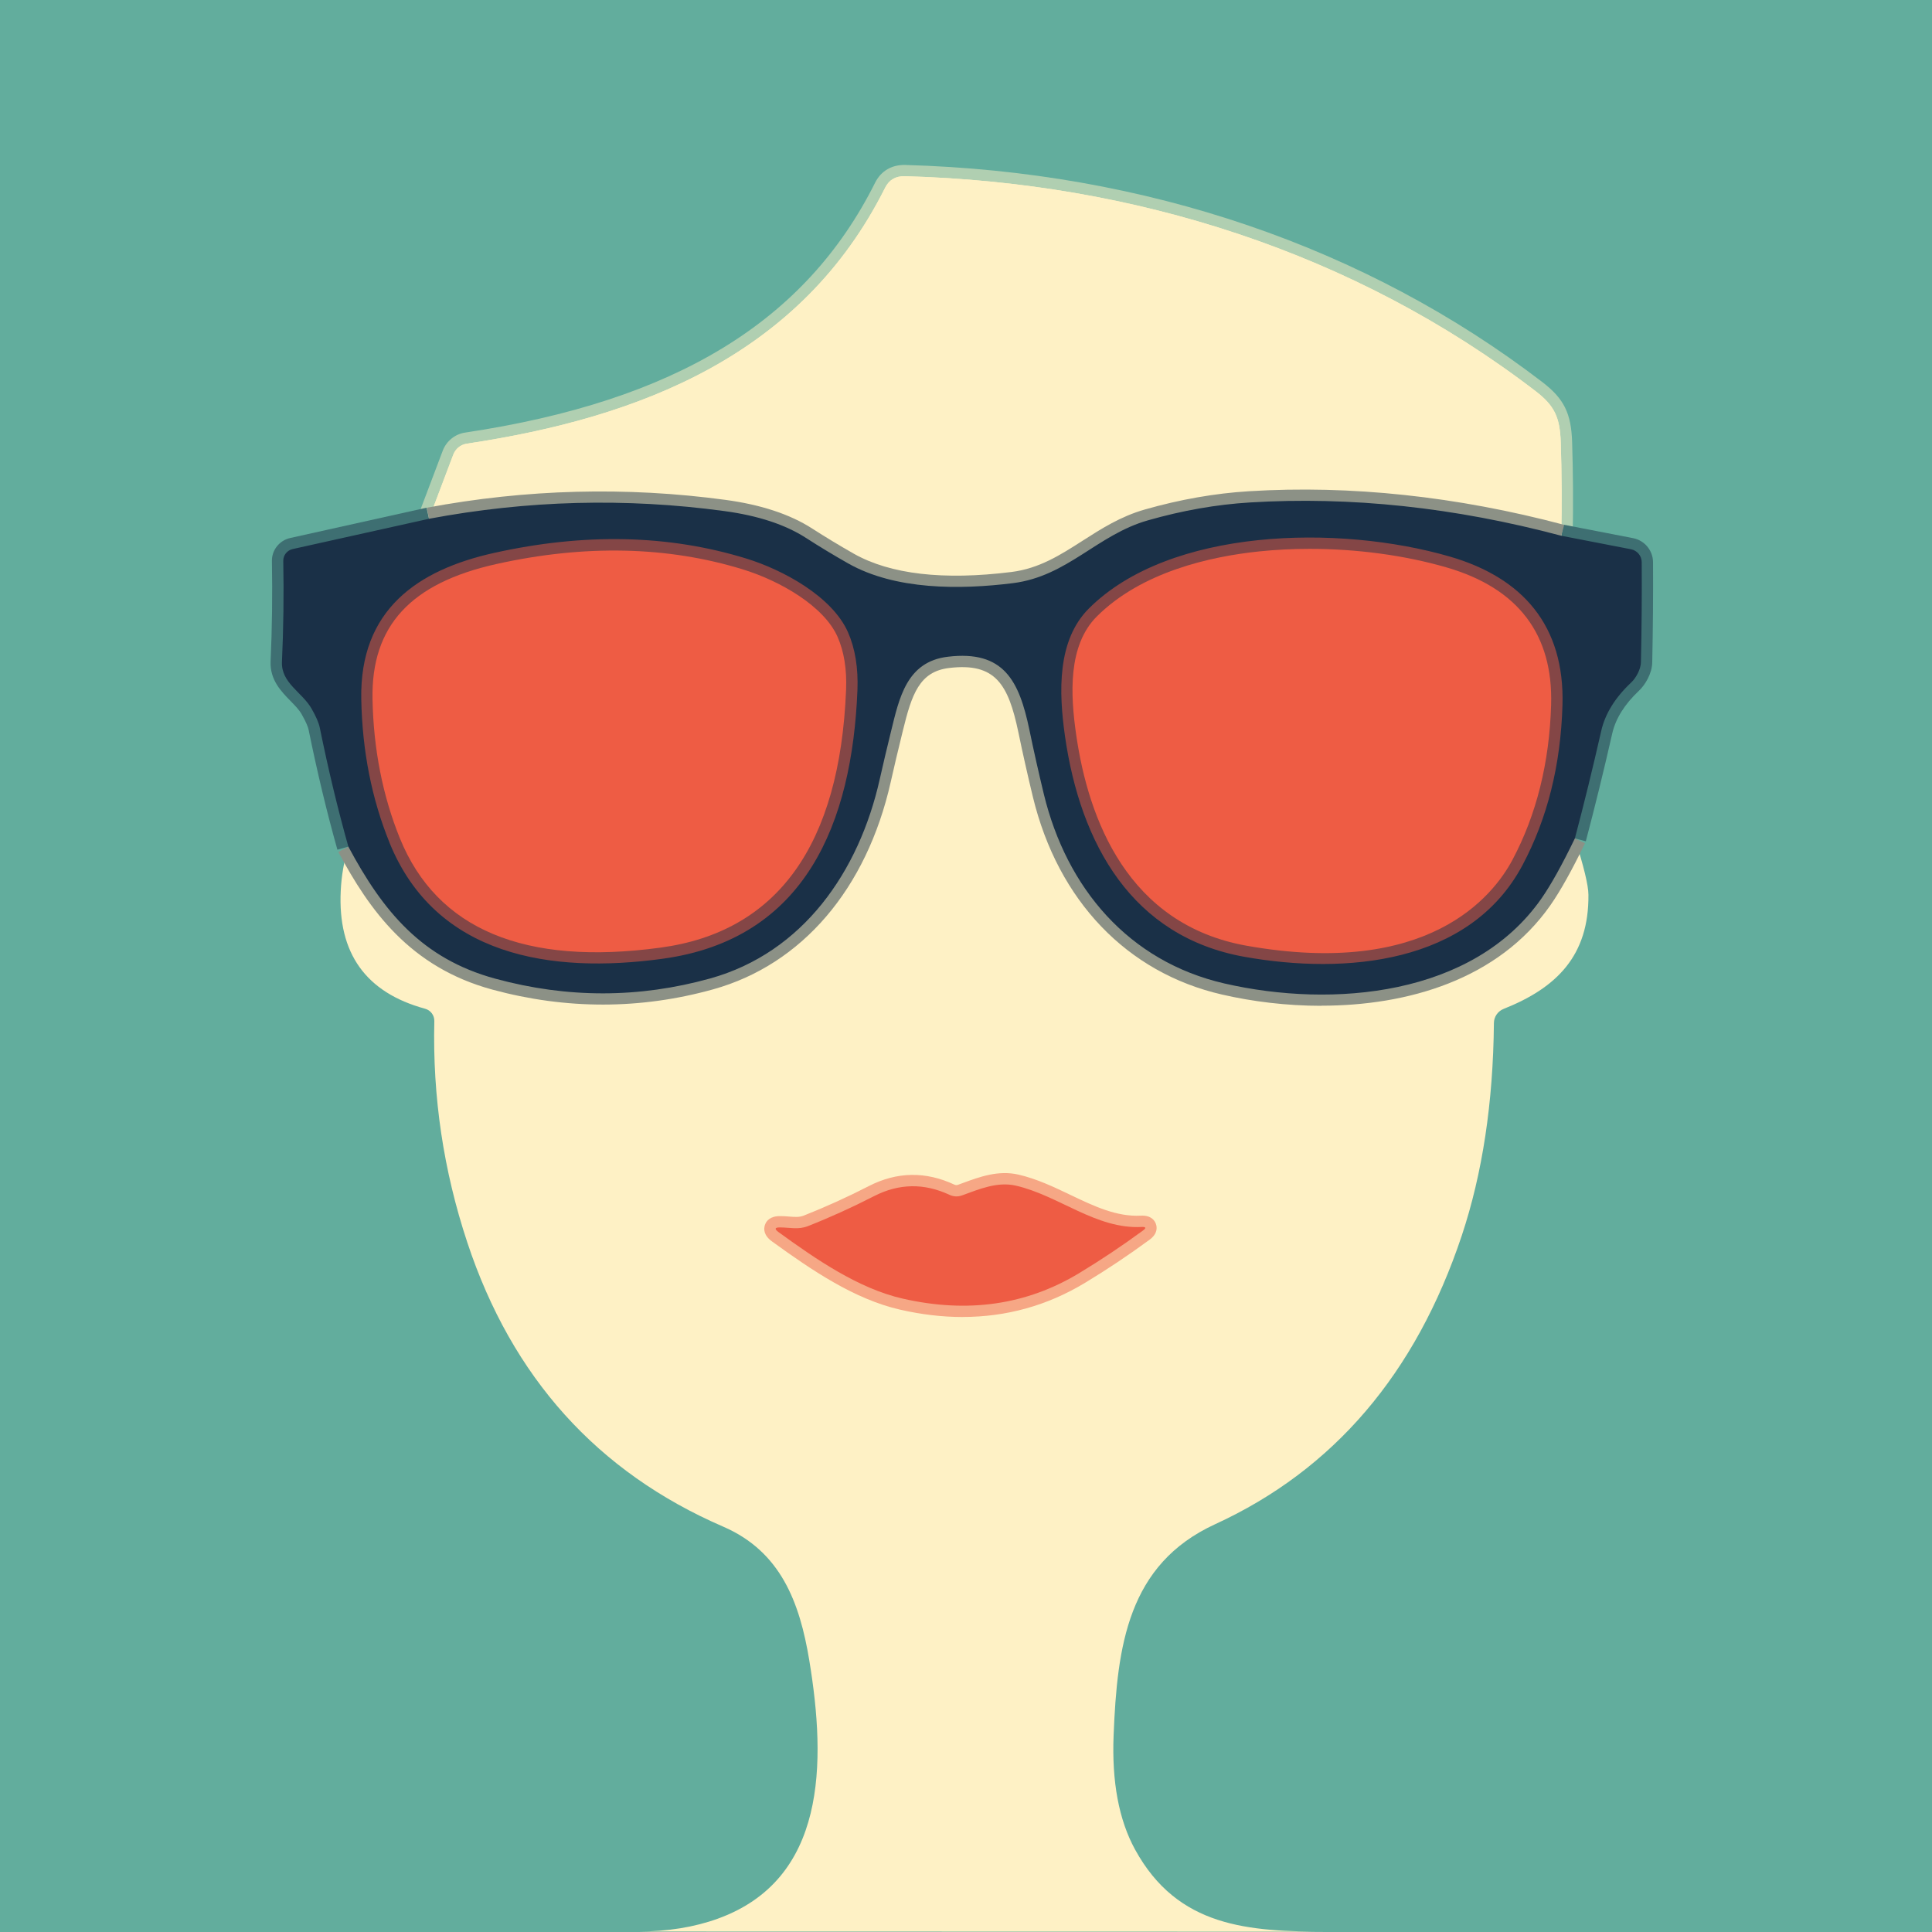
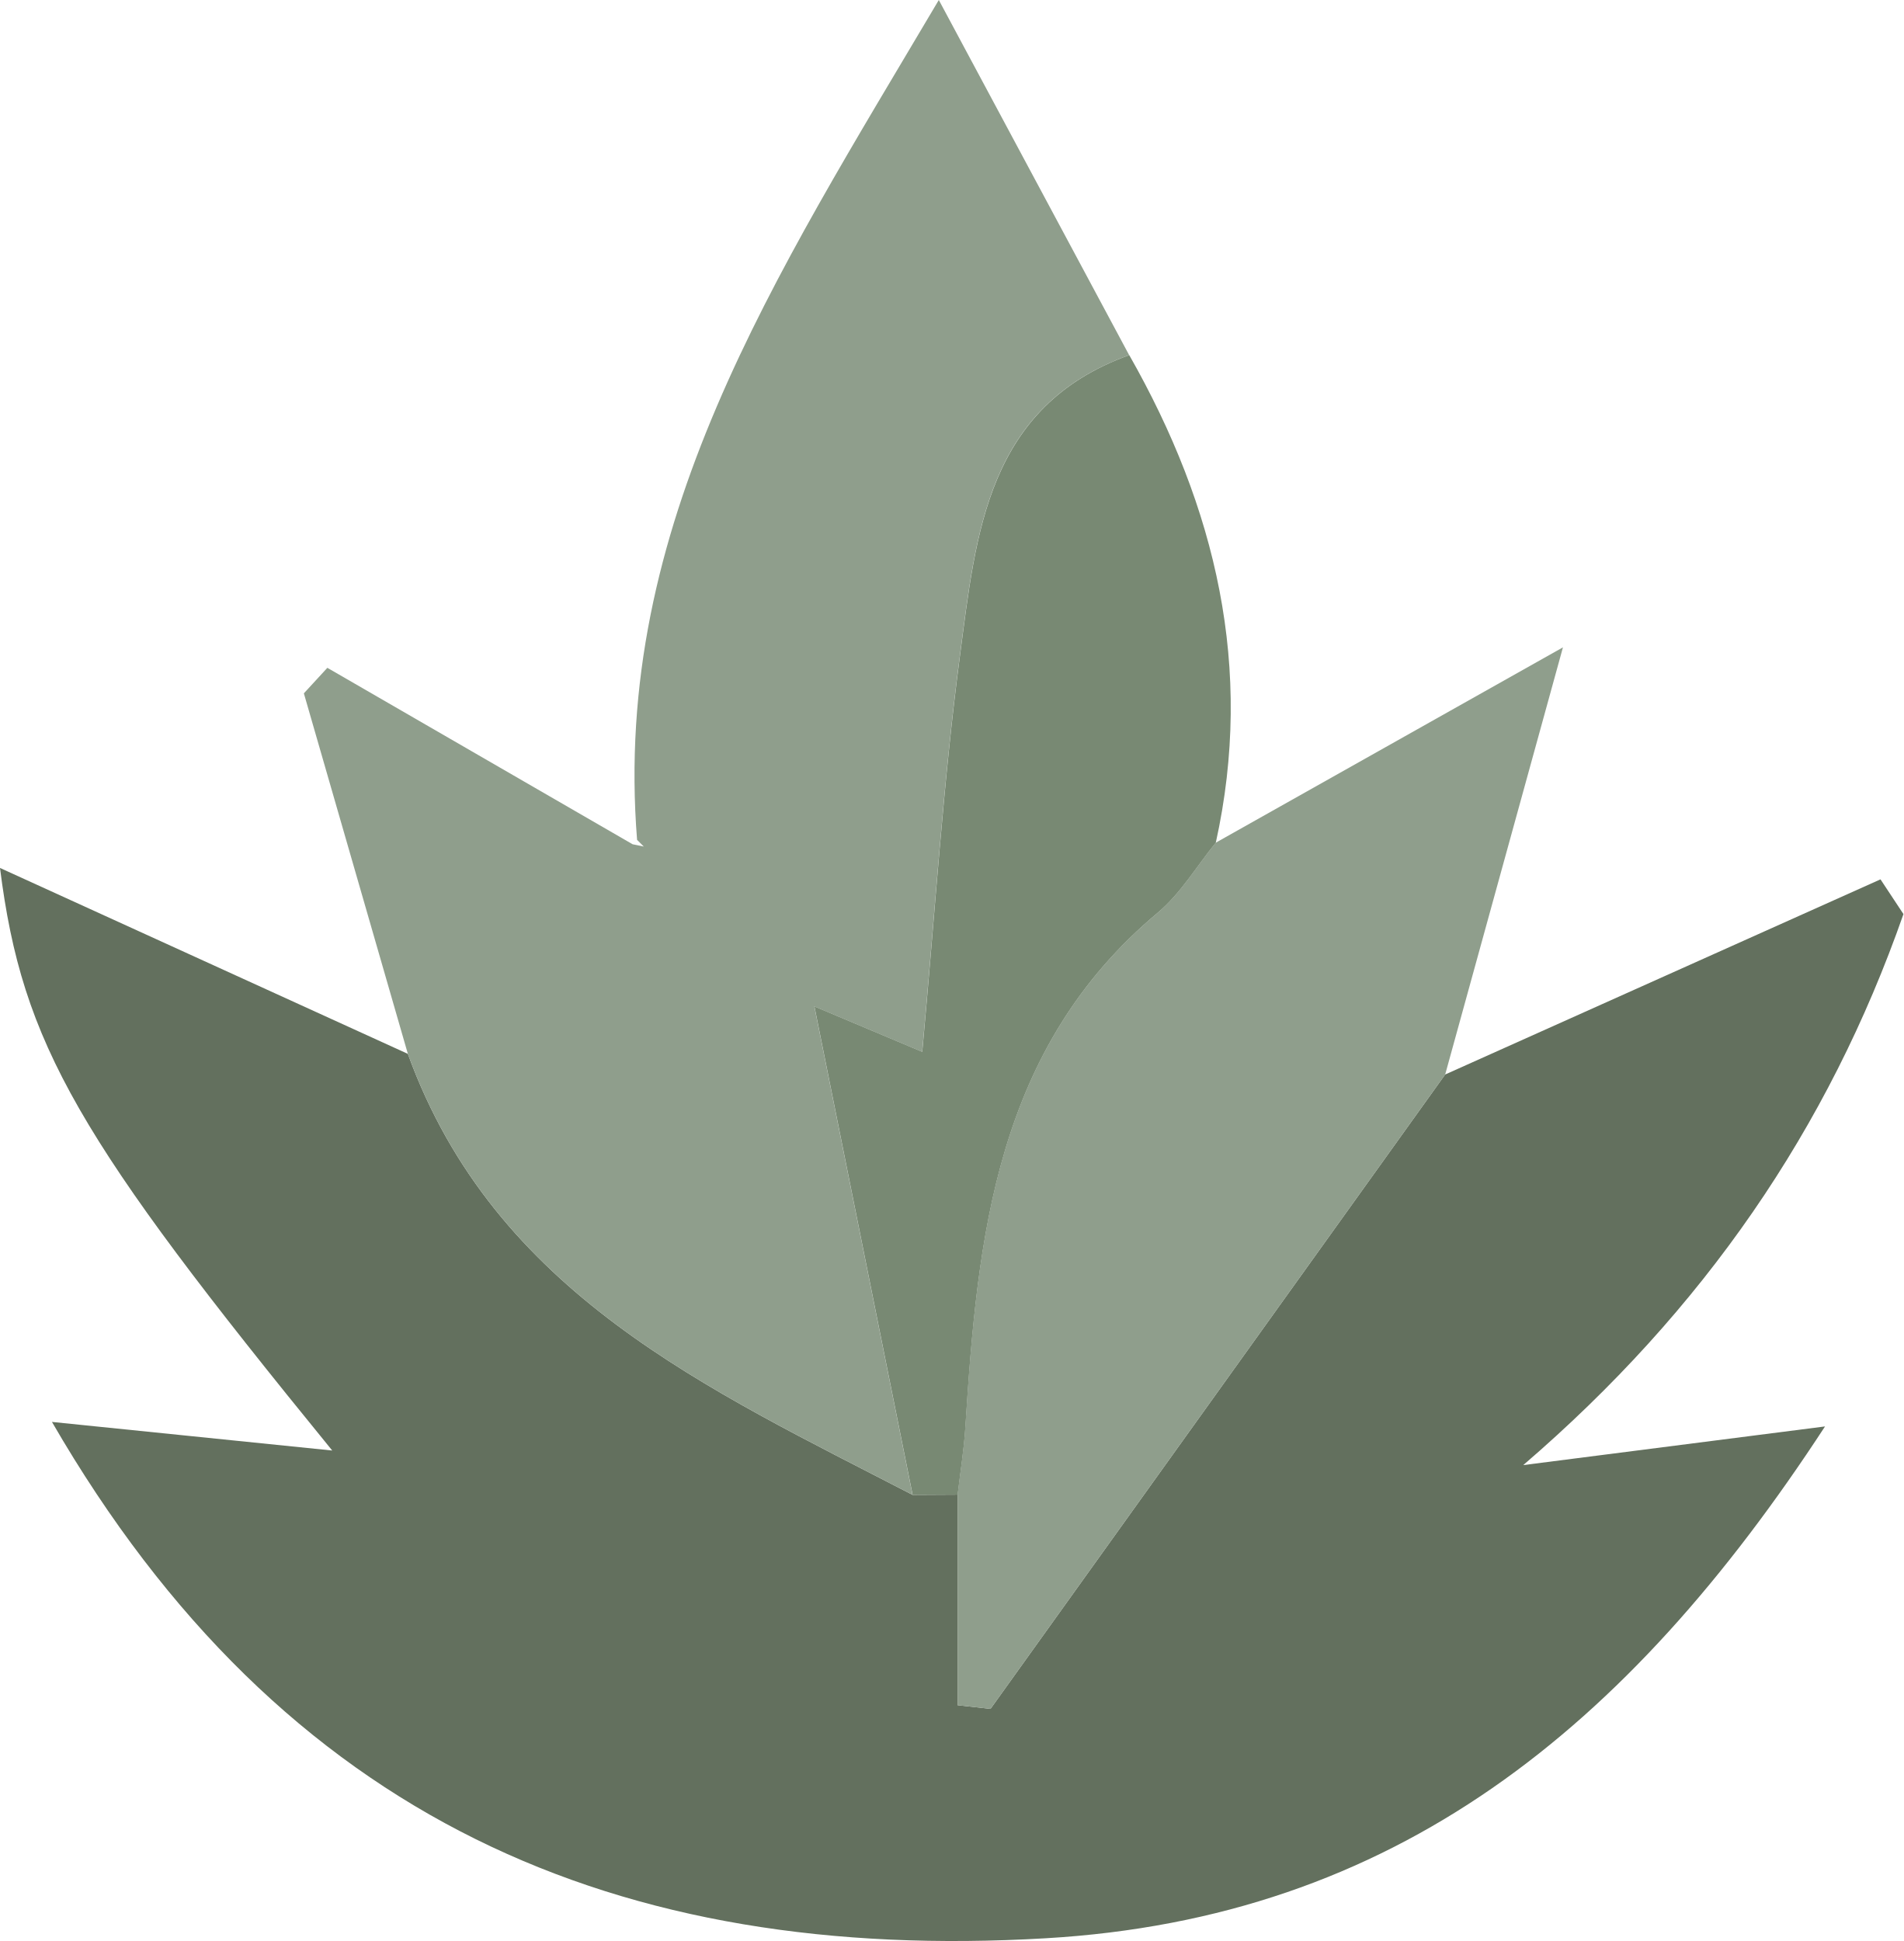
- <svg xmlns="http://www.w3.org/2000/svg" id="b" data-name="Layer 2" viewBox="0 0 512 512">
-   <g id="c" data-name="bg">
-     <rect width="512" height="512" style="fill: #62ad9d;" />
-   </g>
-   <g id="d" data-name="skin outline">
-     <path d="m416.76,142.04l-6-.12c.16-8.37.11-16.63-.14-24.56-.18-5.83-1.26-8.05-5.48-11.3-45.84-35.14-103.03-54.63-165.38-56.35-1.47-.04-2.05.5-2.49,1.39-19.37,38.73-55.32,60.8-113.12,69.47-.54.08-1,.46-1.21.99l-6.43,17-5.61-2.12,6.44-17.02c.98-2.55,3.24-4.38,5.92-4.78,55.71-8.35,90.23-29.39,108.65-66.22,1.57-3.13,4.43-4.8,8.03-4.7,63.62,1.76,122.02,21.67,168.87,57.59,5.68,4.38,7.58,8.24,7.82,15.87.26,8.03.31,16.4.15,24.87Z" style="fill: #b0cfb1;" />
-   </g>
-   <g id="e" data-name="skin">
-     <path d="m82.54,187.78c1.2,2.1,1.93,3.78,2.19,5.05,2.28,11.19,4.8,21.71,7.58,31.55-1.16,3.89-1.83,7.79-2.01,11.7-.81,16.53,6.63,26.95,22.34,31.24,1.49.4,2.51,1.77,2.46,3.31-.48,20.05,2.43,39.6,8.74,58.63,11.84,35.77,34.45,60.88,67.82,75.32,15.26,6.6,20.27,20.08,22.81,35.44,4.51,27.29,4.51,58.03-24.22,68.44-6.24,2.26-13.26,3.4-21.08,3.42l182.76.04c-21.1-.04-39.81-1.1-51.14-21.8-4.28-7.83-6.17-17.92-5.67-30.29.95-23.56,3.73-45.26,26.91-55.9,31.39-14.41,53.17-39.91,65.36-76.5,5.48-16.48,8.32-35.25,8.51-56.31.01-1.65,1.03-3.13,2.57-3.75,14.14-5.61,22.63-14.18,22.48-30.25-.01-2.46-1.21-7.44-3.6-14.95,2.42-9.14,4.75-18.65,7-28.55,1.04-4.51,3.67-8.76,7.91-12.75,1.33-1.24,2.55-3.56,2.59-5.34.19-9.04.26-17.89.21-26.56,0-1.66-1.2-3.09-2.84-3.42l-18.47-3.58c.17-8.45.12-16.69-.14-24.72-.21-6.69-1.68-9.75-6.65-13.58-48.07-36.85-106.39-55.3-167.13-56.97-2.46-.07-4.21.95-5.26,3.04-22.17,44.32-64.76,60.93-110.88,67.84-1.61.24-2.97,1.34-3.56,2.88l-6.44,17.02-36.15,8.03c-1.47.32-2.51,1.63-2.48,3.13.17,9.04.05,17.96-.35,26.75-.25,5.61,5.34,8.05,7.83,12.38Z" style="fill: #fef1c5;" />
-     <path d="m413.76,141.98c-28.25-7.52-55.77-10.46-82.56-8.82-8.83.54-17.83,2.12-27,4.74-13.46,3.83-21.28,14.82-35.75,16.64-14.1,1.76-31.18,1.84-43.66-5.22-3.82-2.17-7.56-4.42-11.2-6.77-5.48-3.53-12.7-5.91-21.68-7.12-26.07-3.53-52.14-2.85-78.21,2.05l6.44-17.02c.59-1.53,1.95-2.63,3.56-2.88,46.13-6.91,88.71-23.52,110.88-67.84,1.05-2.1,2.8-3.11,5.26-3.04,60.74,1.68,119.06,20.12,167.13,56.97,4.97,3.83,6.44,6.89,6.65,13.58.26,8.03.31,16.27.14,24.72Z" style="fill: #fef1c5;" />
-   </g>
-   <g id="f" data-name="lips outline">
-     <path d="m255.11,349.02c-5.37,0-10.91-.65-16.58-1.95-12.09-2.75-23.39-10.44-33.93-18.07-2.23-1.62-2.25-3.27-1.89-4.37.37-1.1,1.4-2.39,4.14-2.35.79,0,1.54.06,2.26.12,1.56.12,2.69.21,3.88-.25,5.76-2.27,11.58-4.91,17.28-7.84,7.44-3.81,15.06-3.93,22.68-.36.29.13.62.15.91.04l1.34-.49c4.39-1.62,9.37-3.44,14.69-2.22,4.88,1.12,9.4,3.29,13.78,5.38,6.29,3,12.23,5.84,18.7,5.5,2.73-.12,3.65,1.32,3.96,2.2.31.88.5,2.59-1.7,4.19-5.54,4.07-11.28,7.91-17.05,11.39-9.97,6.04-20.85,9.07-32.46,9.07Zm-41.32-20.84c8.36,5.79,17.12,11.01,26.07,13.05,16.39,3.75,31.4,1.59,44.61-6.41,3.74-2.26,7.47-4.67,11.15-7.21-5.14-1.04-9.89-3.31-14.54-5.53-4.27-2.04-8.31-3.97-12.54-4.94-3.59-.82-7.32.55-11.27,2l-1.38.5c-1.79.64-3.73.56-5.46-.24h-.02c-5.93-2.79-11.62-2.71-17.4.26-5.88,3.02-11.88,5.75-17.85,8.09-.47.18-.92.32-1.37.43Z" style="fill: #f6a785;" />
-   </g>
-   <g id="g" data-name="lips">
-     <path d="m254.87,316.82c4.6-1.66,9.4-3.75,14.35-2.61,11.41,2.63,21.26,11.57,33.31,10.95,1.19-.06,1.3.27.33.97-5.51,4.04-11.12,7.79-16.83,11.24-13.97,8.46-29.58,10.72-46.83,6.77-11.74-2.67-23.06-10.5-32.83-17.58-1.21-.88-1.07-1.31.43-1.28,2.57.02,4.74.64,7.27-.33,5.89-2.32,11.75-4.98,17.58-7.97,6.6-3.38,13.28-3.48,20.04-.31,1.01.46,2.15.52,3.19.14Z" style="fill: #ee5c44;" />
-   </g>
-   <g id="h" data-name="lenses">
-     <path d="m103.22,223.32c-4.73-11.65-7.23-24.33-7.49-38.05-.43-23.64,14.89-34.22,35.19-38.73,24.01-5.34,46.3-4.84,66.85,1.49,9.75,3,22.77,10.06,26.95,19.54,1.9,4.33,2.74,9.45,2.5,15.34-1.41,35.05-13.64,66.04-51.76,71.2-29.4,4-59.98-.62-72.25-30.78Z" style="fill: #ee5c44;" />
-     <path d="m288.59,161.22c21.41-21.32,66.12-22.28,95.6-13.73,19.27,5.59,30.52,18.26,29.87,39.42-.47,15.86-4,29.98-10.6,42.38-13.95,26.21-46.95,29.05-73.66,24.28-29.79-5.32-43.48-29.87-47.57-58.42-1.7-11.84-2.11-25.51,6.36-33.93Z" style="fill: #ee5c44;" />
-   </g>
-   <g id="i" data-name="lenses outline">
-     <path d="m158.4,258.33c-28.99,0-48.87-11.53-57.96-33.88h0c-4.85-11.94-7.45-25.1-7.71-39.12-.41-22.06,12.23-36.09,37.54-41.72,24.42-5.43,47.43-4.91,68.38,1.55,10.39,3.2,24.17,10.67,28.82,21.2,2.08,4.74,3.01,10.35,2.76,16.67-1.79,44.5-20.07,69.41-54.35,74.05-6.14.83-11.97,1.25-17.47,1.25Zm-52.41-36.14c9.81,24.1,33.04,33.84,69.07,28.94,30.97-4.19,47.51-27.18,49.16-68.34.22-5.41-.54-10.12-2.25-14.01-3.58-8.12-15.18-14.83-25.09-17.88-19.95-6.15-41.93-6.63-65.31-1.43-22.77,5.06-33.2,16.42-32.85,35.75.25,13.28,2.7,25.72,7.27,36.98h0Z" style="fill: #844646;" />
-     <path d="m350.56,258.47c-8.03,0-15.43-.91-21.28-1.95-19.32-3.45-43.68-16.83-50.02-60.95-1.71-11.94-2.44-26.88,7.21-36.48,21.75-21.66,67.01-23.63,98.56-14.48,21.61,6.27,32.69,20.93,32.04,42.39-.48,16.25-4.17,30.95-10.95,43.7-6.79,12.75-18.21,21.25-33.96,25.25-7.27,1.85-14.67,2.53-21.6,2.53Zm-3.47-113.02c-4.54,0-9.04.23-13.42.68-13.1,1.37-31.18,5.47-42.97,17.21-7.76,7.72-7.02,20.83-5.5,31.38,3.22,22.4,13.66,50.27,45.13,55.9,48.12,8.58,65.32-13.05,70.48-22.74,6.35-11.92,9.8-25.74,10.25-41.06.57-18.69-8.75-30.95-27.71-36.45h0c-11.13-3.23-23.83-4.92-36.26-4.92Z" style="fill: #844646;" />
-   </g>
-   <g id="j" data-name="rim outline">
-     <path d="m350.19,266.55c-9.23,0-18.26-1.12-26.33-2.98-25.19-5.78-43.46-24.86-50.13-52.36-1.39-5.77-2.7-11.57-3.87-17.24-2.66-12.65-6.08-18.41-18.3-16.95-7.92.94-9.93,6.94-12.31,16.7l-.24.99c-1.03,4.16-2.02,8.36-2.95,12.49-6.38,28.38-23.53,48.42-47.05,54.98-19.27,5.37-38.96,5.39-58.55.07-21.88-5.96-32.54-21.05-40.8-36.47l5.29-2.83c8.81,16.45,18.49,28.44,37.08,33.51,18.52,5.04,37.15,5.02,55.36-.06,21.32-5.95,36.92-24.36,42.8-50.52.94-4.17,1.94-8.41,2.97-12.61l.24-.98c2.14-8.79,4.81-19.74,17.43-21.24,18.3-2.19,22.44,10.04,24.88,21.68,1.16,5.62,2.45,11.35,3.83,17.05,6.11,25.21,22.75,42.67,45.64,47.92,26.19,6.02,63.07,4.06,80.78-21.24,2.46-3.52,5.38-8.77,8.68-15.61l5.4,2.61c-3.43,7.12-6.52,12.65-9.17,16.44-13.83,19.75-37.88,26.62-60.7,26.62Z" style="fill: #8c9186;" />
-     <path d="m420.26,222.95l-5.8-1.53c2.4-9.07,4.74-18.64,6.97-28.45,1.17-5.09,4.12-9.89,8.78-14.27.81-.76,1.62-2.36,1.65-3.23.19-8.94.26-17.85.21-26.47,0-.24-.18-.44-.42-.49l-18.46-3.58,1.14-5.89,18.47,3.58c3.04.6,5.25,3.27,5.27,6.34.05,8.68-.02,17.64-.21,26.64-.07,2.92-1.88,5.92-3.54,7.47-3.77,3.55-6.14,7.33-7.04,11.23-2.24,9.87-4.61,19.51-7.02,28.64Z" style="fill: #3e6f72;" />
-     <path d="m89.42,225.19c-2.78-9.86-5.35-20.55-7.63-31.77-.13-.65-.57-1.9-1.86-4.16-.69-1.21-1.8-2.33-2.97-3.53-2.43-2.48-5.46-5.56-5.25-10.48.4-8.7.51-17.63.35-26.56-.05-2.92,1.99-5.48,4.84-6.11l36.14-8.03,1.3,5.86-36.15,8.03c-.08.02-.14.08-.14.15.17,9.05.05,18.11-.35,26.93-.1,2.2,1.21,3.64,3.53,6,1.39,1.41,2.82,2.87,3.9,4.75,1.37,2.4,2.2,4.34,2.53,5.94,2.25,11.08,4.79,21.62,7.53,31.34l-5.77,1.63Z" style="fill: #3e6f72;" />
-     <path d="m253.41,158.55c-12.25,0-22.33-2.21-30.1-6.6-3.85-2.19-7.67-4.49-11.35-6.86-5.08-3.28-11.96-5.52-20.45-6.67-25.63-3.47-51.62-2.79-77.26,2.03l-1.11-5.9c26.27-4.94,52.9-5.63,79.17-2.07,9.37,1.27,17.07,3.82,22.9,7.57,3.58,2.3,7.3,4.55,11.05,6.68,9.68,5.47,23.74,7.1,41.81,4.85,7.35-.93,12.91-4.49,18.8-8.26,4.96-3.18,10.09-6.46,16.5-8.29,9.33-2.67,18.62-4.3,27.63-4.85,26.99-1.65,55.08,1.35,83.52,8.91l-1.54,5.8c-27.81-7.4-55.26-10.34-81.61-8.72-8.58.52-17.44,2.08-26.35,4.63-5.57,1.58-10.11,4.49-14.91,7.57-6.19,3.97-12.59,8.07-21.29,9.16-5.46.68-10.6,1.02-15.41,1.02Z" style="fill: #8c9186;" />
-   </g>
-   <g id="k" data-name="rim">
-     <path d="m413.76,141.98l18.47,3.58c1.64.32,2.83,1.75,2.84,3.42.06,8.67-.01,17.52-.21,26.56-.04,1.78-1.26,4.1-2.59,5.34-4.24,3.99-6.87,8.24-7.91,12.75-2.25,9.9-4.58,19.41-7,28.55-3.38,7.01-6.36,12.35-8.92,16.02-18.03,25.75-55.23,29.02-83.91,22.44-25.46-5.84-41.86-25.3-47.89-50.14-1.39-5.77-2.68-11.48-3.85-17.14-2.71-12.92-6.75-21.1-21.59-19.32-10.95,1.3-12.9,10.93-15.11,19.96-1.04,4.2-2.02,8.38-2.96,12.55-5.49,24.41-20.29,45.88-44.92,52.75-18.83,5.24-37.81,5.27-56.95.06-19.46-5.3-29.75-17.82-38.94-34.99-2.77-9.84-5.3-20.36-7.58-31.55-.26-1.27-.99-2.95-2.19-5.05-2.48-4.33-8.07-6.77-7.83-12.38.4-8.79.52-17.71.35-26.75-.02-1.5,1.01-2.8,2.48-3.13l36.15-8.03c26.07-4.9,52.14-5.58,78.21-2.05,8.97,1.21,16.2,3.59,21.68,7.12,3.64,2.35,7.38,4.6,11.2,6.77,12.48,7.06,29.56,6.98,43.66,5.22,14.47-1.82,22.3-12.81,35.75-16.64,9.16-2.62,18.16-4.2,27-4.74,26.79-1.64,54.31,1.3,82.56,8.82ZM103.22,223.32c12.28,30.16,42.85,34.78,72.25,30.78,38.11-5.15,50.35-36.15,51.76-71.2.23-5.89-.6-11.01-2.5-15.34-4.18-9.48-17.2-16.54-26.95-19.54-20.55-6.33-42.83-6.83-66.85-1.49-20.31,4.51-35.63,15.09-35.19,38.73.26,13.72,2.76,26.4,7.49,38.05Zm280.98-75.83c-29.48-8.55-74.2-7.6-95.6,13.73-8.47,8.43-8.05,22.09-6.36,33.93,4.1,28.55,17.78,53.1,47.57,58.42,26.71,4.76,59.71,1.93,73.66-24.28,6.6-12.39,10.13-26.52,10.6-42.38.64-21.16-10.6-33.83-29.87-39.42Z" style="fill: #1a3047;" />
+ <svg xmlns="http://www.w3.org/2000/svg" id="b" data-name="Layer 2" viewBox="0 0 384 391.62">
+   <g id="c" data-name="Layer 1">
+     <g>
+       <path d="m291.55,216.79c29.27-13.12,58.54-26.25,87.81-39.37,1.54,2.34,3.09,4.67,4.63,7.01-15.15,43.34-40.33,79.9-76.7,111.17,18.4-2.36,36.81-4.72,60.88-7.8-39.89,61.12-86.88,99.17-157.23,103.27-85.98,5.02-153.86-23.65-200.46-104.18,20.34,2.08,37.17,3.8,56.54,5.77C15.88,229.94,4.49,210.8,0,175.12c29.74,13.56,56.02,25.53,82.28,37.51,17.56,48.4,60.62,67.62,101.82,88.98,3.02-.02,6.05-.03,9.07-.05v42.48c2.22.25,4.43.49,6.65.74,30.58-42.67,61.15-85.33,91.73-128Z" style="fill: #63705e;" />
+       <path d="m184.1,301.61c-41.2-21.36-84.26-40.58-101.82-88.98-6.99-24.25-13.98-48.5-20.98-72.74l4.74-5.15c20.53,11.87,41.05,23.73,61.58,35.6.75.15,1.5.3,2.25.46-.45-.45-.9-.9-1.35-1.35-5.06-63.38,27.64-113.27,60.87-169.45,13.96,26.03,26.18,48.84,38.4,71.65-28.73,10.33-30.91,36.11-34.13,60.47-3.41,25.78-5.02,51.81-7.63,80.1-10.97-4.62-18.21-7.67-21.75-9.16,6.52,32.42,13.17,65.49,19.81,98.55Z" style="fill: #8f9e8c;" />
+       <path d="m291.55,216.79c-30.58,42.67-61.15,85.33-91.73,128-2.22-.25-4.43-.49-6.65-.74,0-14.16,0-28.32,0-42.48.53-4.5,1.26-8.99,1.55-13.5,2.45-38.56,6.12-76.55,38.82-103.91,4.61-3.86,7.84-9.38,11.71-14.13,21.38-12.03,42.76-24.06,70.05-39.42-9.08,32.92-16.42,59.55-23.76,86.19Z" style="fill: #8f9e8c;" />
+       <path d="m245.27,170.02c-3.87,4.75-7.1,10.27-11.71,14.13-32.71,27.36-36.38,65.36-38.82,103.91-.29,4.52-1.02,9-1.55,13.5-3.03.02-6.05.03-9.08.05-6.65-33.06-13.29-66.13-19.81-98.55,3.54,1.49,10.78,4.54,21.75,9.16,2.61-28.3,4.22-54.32,7.63-80.1,3.22-24.36,5.41-50.14,34.13-60.47,17.48,30.72,25.23,63.17,17.46,98.37Z" style="fill: #788973;" />
+     </g>
  </g>
</svg>
